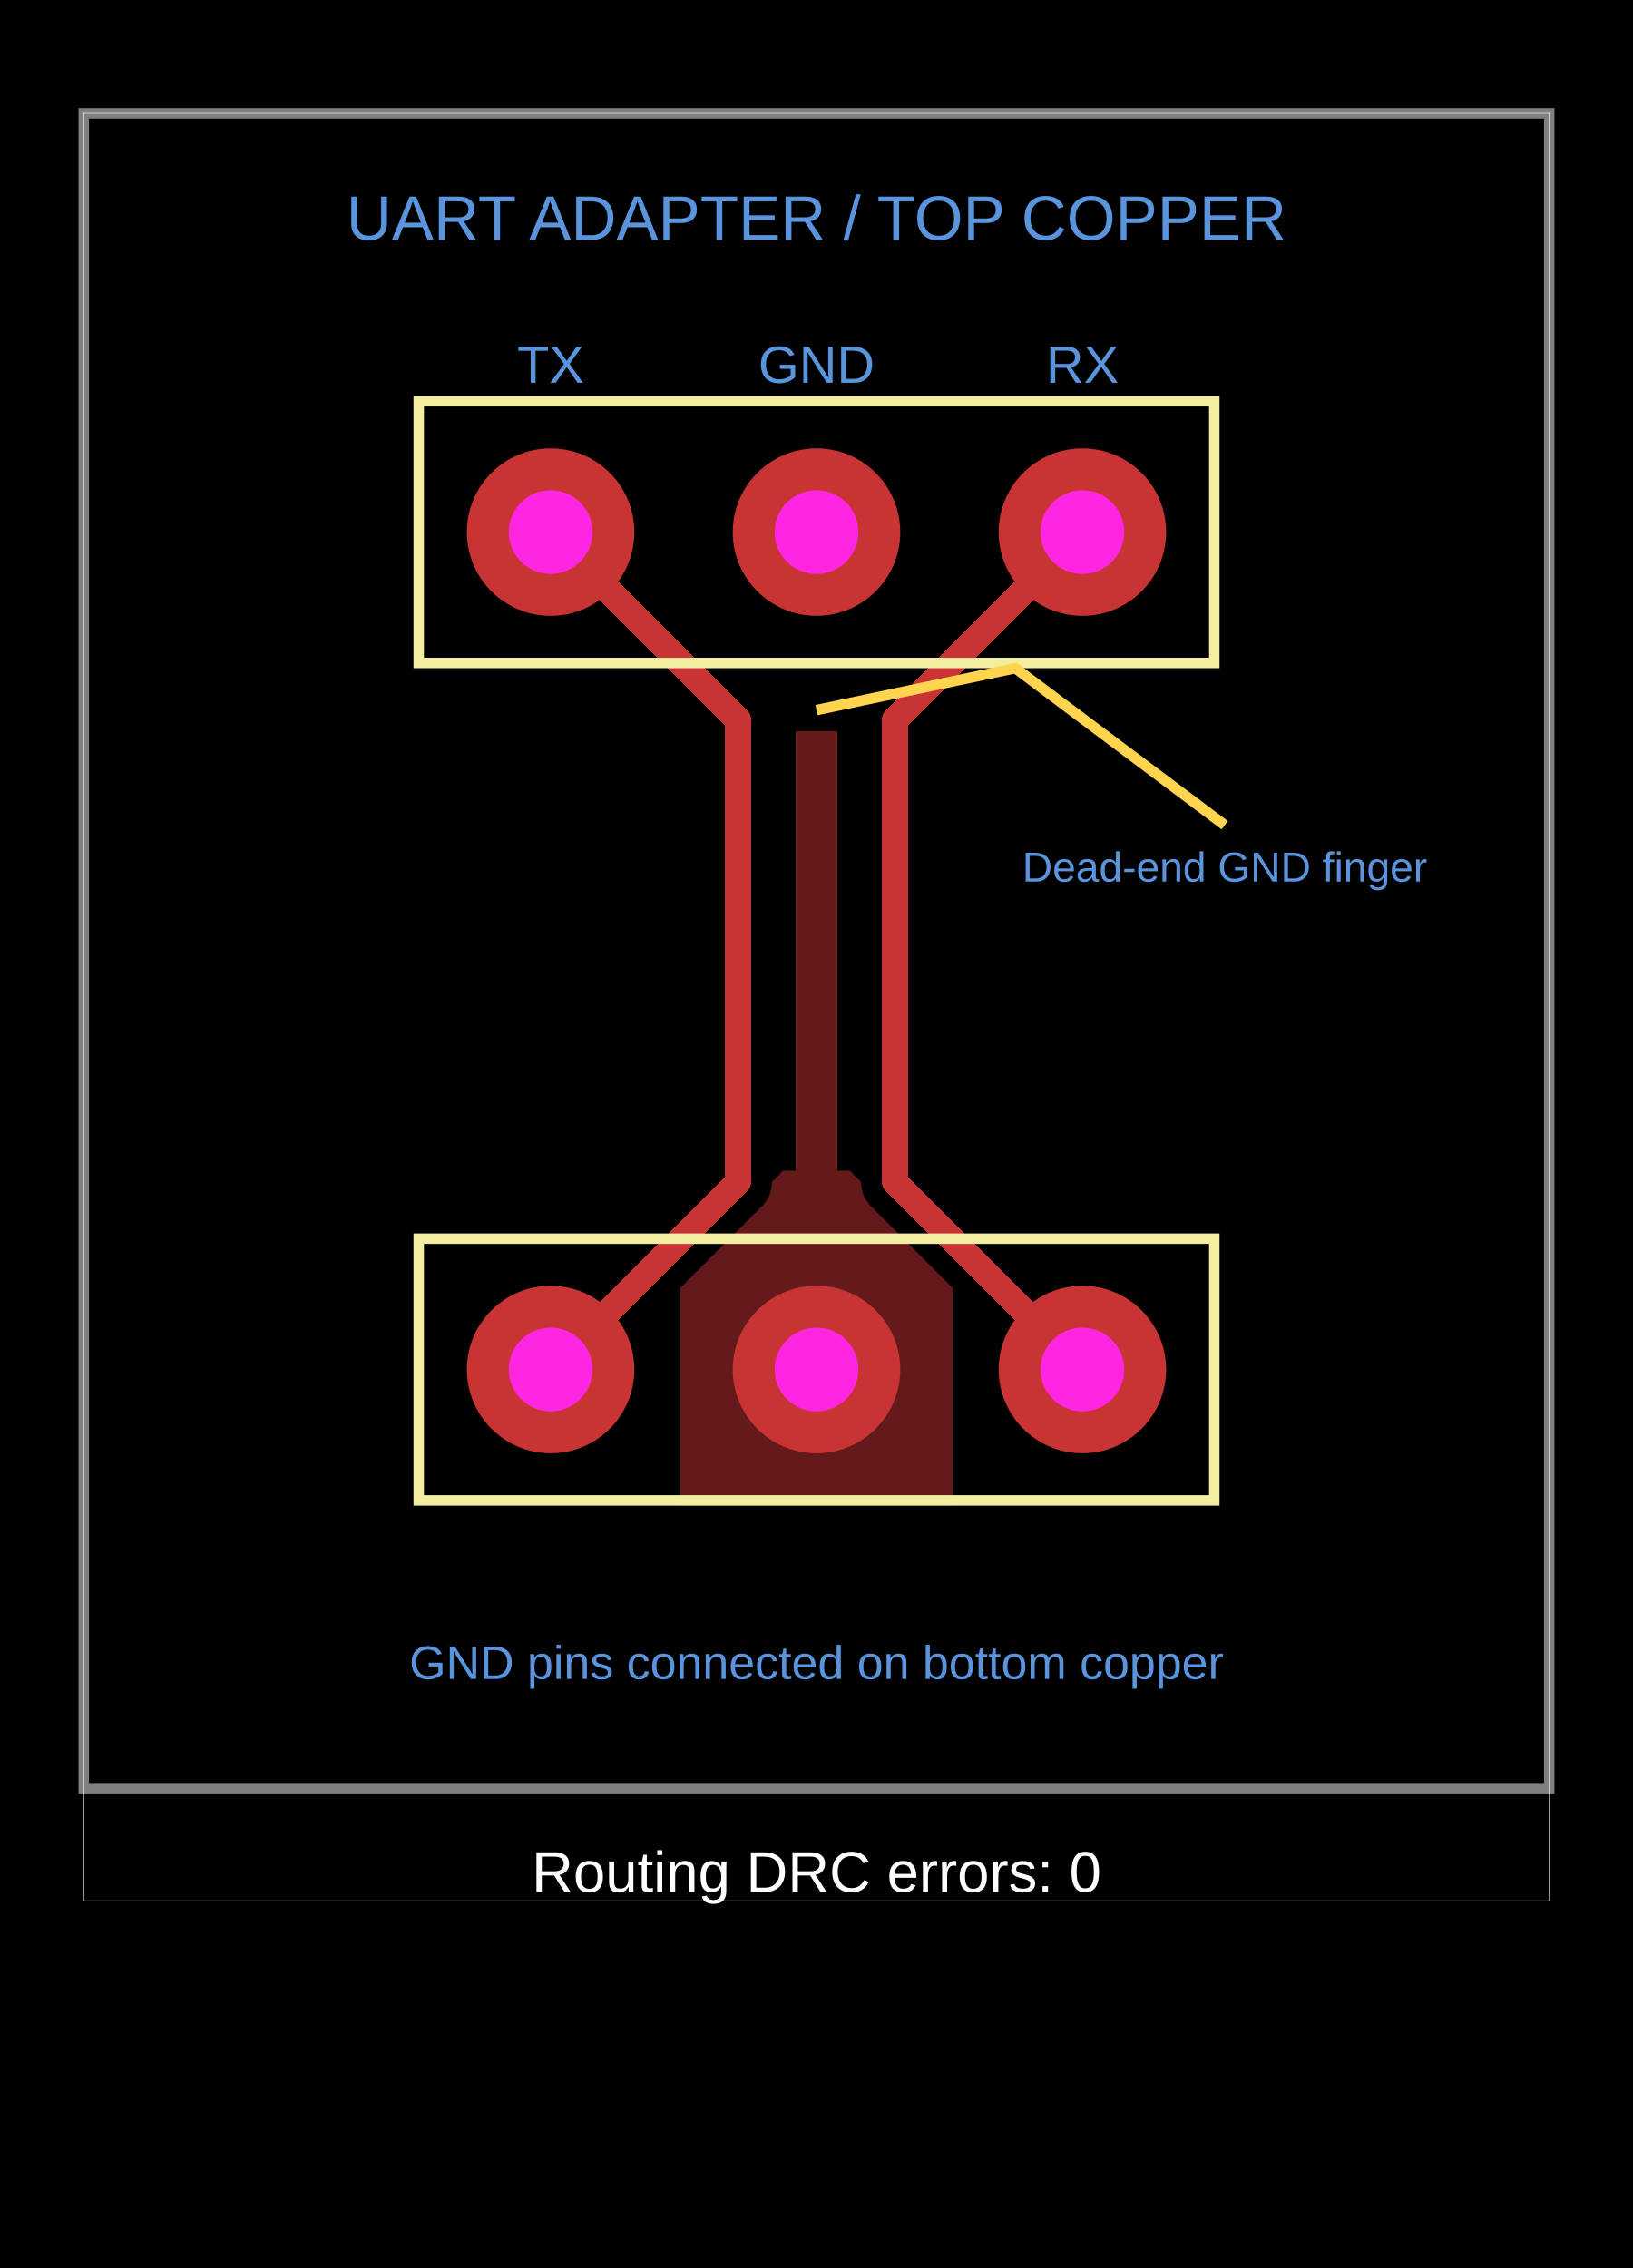
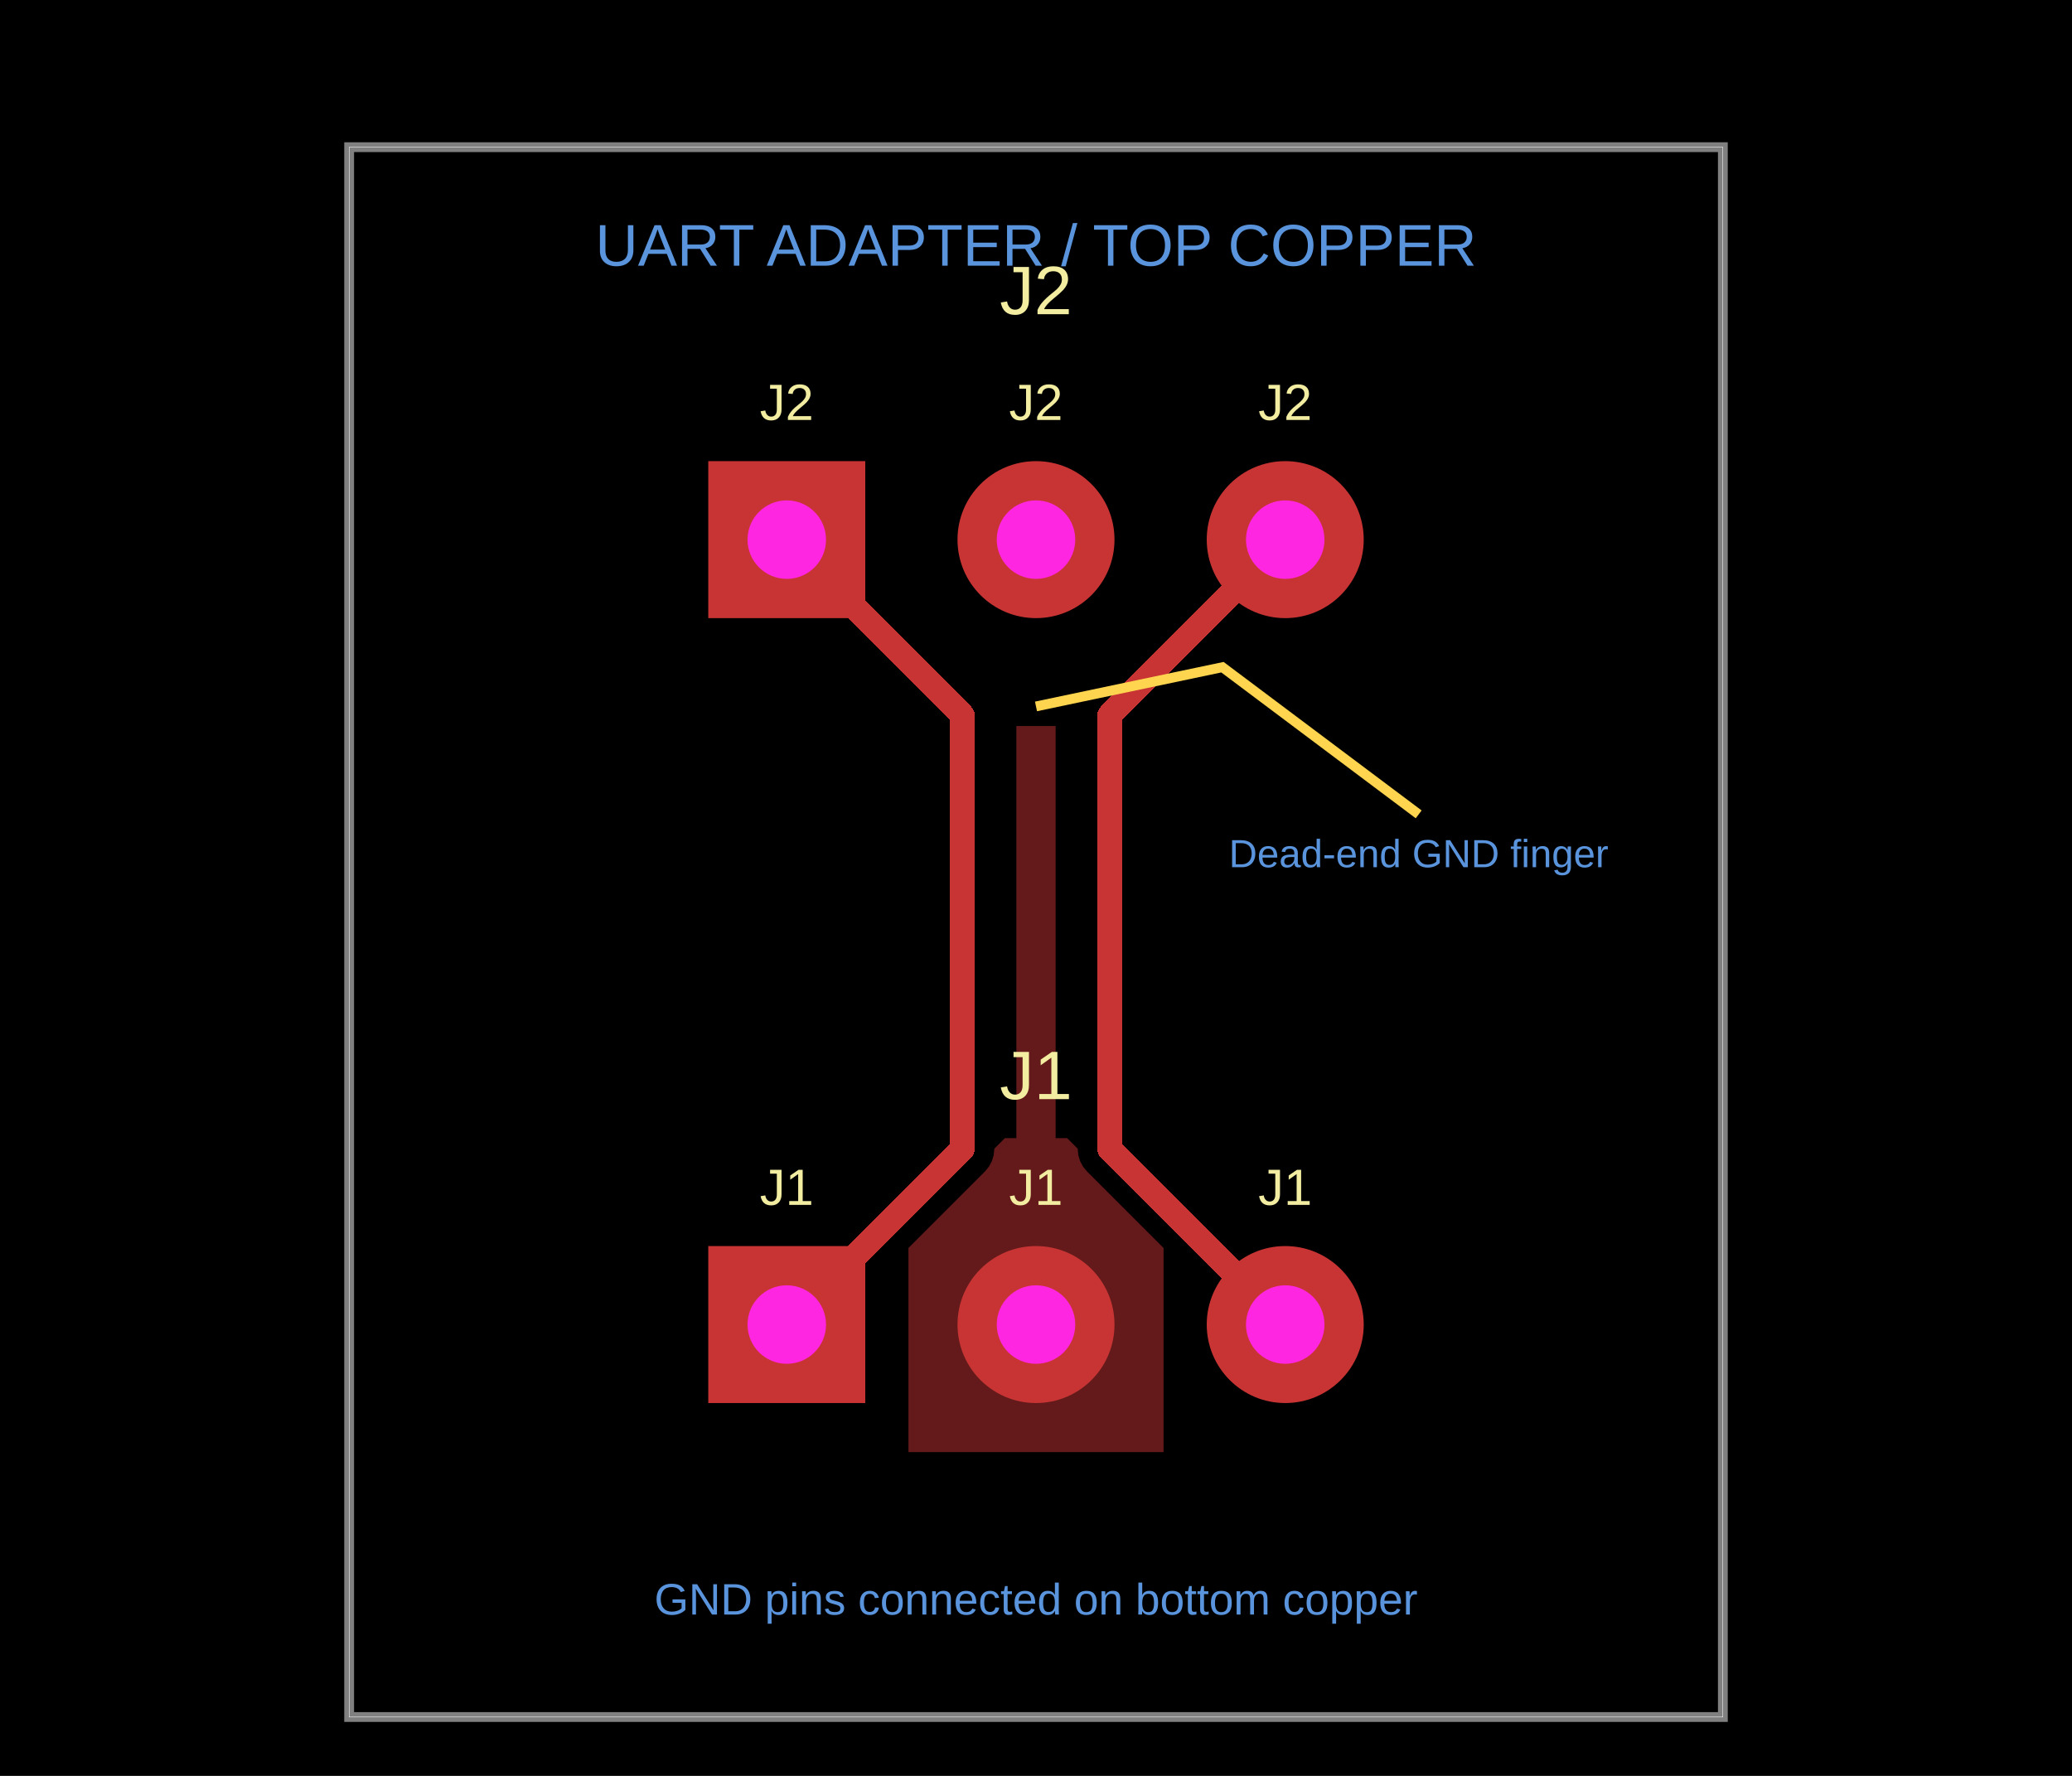
- <svg xmlns="http://www.w3.org/2000/svg" width="900" height="1250" data-software-used-string="@tscircuit/core@0.0.2142">
+ <svg xmlns="http://www.w3.org/2000/svg" width="1400" height="1200" data-software-used-string="@tscircuit/core@0.0.2142">
  <style />
  <defs class="copper-pour-trace-mask-defs">
-     <mask id="copper-pour-trace-mask-top" maskUnits="userSpaceOnUse" x="0" y="0" width="900" height="1250">
-       <rect x="0" y="0" width="900" height="1250" fill="#fff" />
-       <path d="M 375 829.808 L 375 709.786 L 419.989 664.797 L 422.321 661.955 L 424.054 658.714 L 425.12 655.196 L 425.481 651.538 L 425.481 651.414 L 431.702 645.192 L 438.462 645.192 L 438.462 633.654 L 438.462 402.885 L 461.538 402.885 L 461.538 622.115 L 461.538 645.192 L 468.298 645.192 L 474.519 651.414 L 474.519 651.538 L 474.88 655.196 L 475.946 658.714 L 477.679 661.955 L 480.011 664.797 L 525 709.786 L 525 829.808 L 375 829.808 Z" fill-rule="evenodd" fill="#000" />
+     <mask id="copper-pour-trace-mask-top" maskUnits="userSpaceOnUse" x="0" y="0" width="1400" height="1200">
+       <rect x="0" y="0" width="1400" height="1200" fill="#fff" />
+       <path d="M 613.812 981.215 L 613.812 843.29 L 665.512 791.59 L 668.192 788.324 L 670.183 784.599 L 671.409 780.557 L 671.823 776.354 L 671.823 776.211 L 678.973 769.061 L 686.74 769.061 L 686.74 755.801 L 686.74 490.608 L 713.26 490.608 L 713.26 742.541 L 713.26 769.061 L 721.027 769.061 L 728.177 776.211 L 728.177 776.354 L 728.591 780.557 L 729.817 784.599 L 731.808 788.324 L 734.488 791.59 L 786.188 843.29 L 786.188 981.215 L 613.812 981.215 Z" fill-rule="evenodd" fill="#000" />
    </mask>
  </defs>
-   <rect class="boundary" x="0" y="0" fill="#000" width="900" height="1250" data-type="pcb_background" data-pcb-layer="global" />
-   <rect class="pcb-boundary" fill="none" stroke="#fff" stroke-width="0.3" x="46.154" y="62.5" width="807.692" height="985.096" data-type="pcb_boundary" data-pcb-layer="global" />
-   <path class="pcb-board" d="M 46.154 985.577 L 853.846 985.577 L 853.846 62.5 L 46.154 62.5 Z" fill="none" stroke="rgba(255, 255, 255, 0.5)" stroke-width="5.769" data-type="pcb_board" data-pcb-layer="board" />
+   <rect class="boundary" x="0" y="0" fill="#000" width="1400" height="1200" data-type="pcb_background" data-pcb-layer="global" />
+   <rect class="pcb-boundary" fill="none" stroke="#fff" stroke-width="0.3" x="235.912" y="99.448" width="928.177" height="1060.773" data-type="pcb_boundary" data-pcb-layer="global" />
+   <path class="pcb-board" d="M 235.912 1160.221 L 1164.088 1160.221 L 1164.088 99.448 L 235.912 99.448 Z" fill="none" stroke="rgba(255, 255, 255, 0.5)" stroke-width="6.63" data-type="pcb_board" data-pcb-layer="board" />
  <g class="pcb-trace-mask-group" mask="url(#copper-pour-trace-mask-top)">
-     <path class="pcb-trace" stroke="rgb(200, 52, 52)" fill="none" stroke-width="14.423" stroke-linecap="round" stroke-linejoin="round" shape-rendering="crispEdges" data-type="pcb_trace" data-pcb-layer="top" d="M 303.462 754.808 L 406.731 651.538 M 406.731 651.538 L 406.731 396.538 M 406.731 396.538 L 303.462 293.269 M 596.538 754.808 L 493.269 651.538 M 493.269 651.538 L 493.269 396.538 M 493.269 396.538 L 596.538 293.269" />
+     <path class="pcb-trace" stroke="rgb(200, 52, 52)" fill="none" stroke-width="16.575" stroke-linecap="round" stroke-linejoin="round" shape-rendering="crispEdges" data-type="pcb_trace" data-pcb-layer="top" d="M 531.602 895.028 L 650.276 776.354 M 650.276 776.354 L 650.276 483.315 M 650.276 483.315 L 531.602 364.641 M 868.398 895.028 L 749.724 776.354 M 749.724 776.354 L 749.724 483.315 M 749.724 483.315 L 868.398 364.641" />
  </g>
-   <path class="pcb-copper-pour pcb-copper-pour-brep" d="M 375 829.808 L 375 709.786 L 419.989 664.797 L 422.321 661.955 L 424.054 658.714 L 425.12 655.196 L 425.481 651.538 L 425.481 651.414 L 431.702 645.192 L 438.462 645.192 L 438.462 633.654 L 438.462 402.885 L 461.538 402.885 L 461.538 622.115 L 461.538 645.192 L 468.298 645.192 L 474.519 651.414 L 474.519 651.538 L 474.88 655.196 L 475.946 658.714 L 477.679 661.955 L 480.011 664.797 L 525 709.786 L 525 829.808 L 375 829.808 Z" fill-rule="evenodd" fill="rgb(200, 52, 52)" fill-opacity="0.5" data-type="pcb_copper_pour" data-pcb-layer="top" />
-   <rect x="230.769" y="682.692" width="438.462" height="144.231" class="pcb-silkscreen-rect pcb-silkscreen-top" data-pcb-silkscreen-rect-id="pcb_silkscreen_rect_0" data-type="pcb_silkscreen_rect" data-pcb-layer="top" fill="none" stroke="#f2eda1" stroke-width="5.769" />
-   <rect x="230.769" y="221.154" width="438.462" height="144.231" class="pcb-silkscreen-rect pcb-silkscreen-top" data-pcb-silkscreen-rect-id="pcb_silkscreen_rect_1" data-type="pcb_silkscreen_rect" data-pcb-layer="top" fill="none" stroke="#f2eda1" stroke-width="5.769" />
+   <path class="pcb-copper-pour pcb-copper-pour-brep" d="M 613.812 981.215 L 613.812 843.29 L 665.512 791.59 L 668.192 788.324 L 670.183 784.599 L 671.409 780.557 L 671.823 776.354 L 671.823 776.211 L 678.973 769.061 L 686.74 769.061 L 686.74 755.801 L 686.74 490.608 L 713.26 490.608 L 713.26 742.541 L 713.26 769.061 L 721.027 769.061 L 728.177 776.211 L 728.177 776.354 L 728.591 780.557 L 729.817 784.599 L 731.808 788.324 L 734.488 791.59 L 786.188 843.29 L 786.188 981.215 L 613.812 981.215 Z" fill-rule="evenodd" fill="rgb(200, 52, 52)" fill-opacity="0.5" data-type="pcb_copper_pour" data-pcb-layer="top" />
+   <text x="0" y="0" dx="0" dy="0" fill="#f2eda1" font-family="Arial, sans-serif" font-size="34.475" text-anchor="middle" dominant-baseline="central" transform="matrix(1,0,0,1,531.6022,802.2099)" class="pcb-silkscreen-text pcb-silkscreen-top" data-pcb-silkscreen-text-id="pcb_silkscreen_text_0" stroke="none" data-type="pcb_silkscreen_text" data-pcb-layer="top">J1</text>
+   <text x="0" y="0" dx="0" dy="0" fill="#f2eda1" font-family="Arial, sans-serif" font-size="34.475" text-anchor="middle" dominant-baseline="central" transform="matrix(1,0,0,1,700,802.2099)" class="pcb-silkscreen-text pcb-silkscreen-top" data-pcb-silkscreen-text-id="pcb_silkscreen_text_1" stroke="none" data-type="pcb_silkscreen_text" data-pcb-layer="top">J1</text>
+   <text x="0" y="0" dx="0" dy="0" fill="#f2eda1" font-family="Arial, sans-serif" font-size="34.475" text-anchor="middle" dominant-baseline="central" transform="matrix(1,0,0,1,868.3978,802.2099)" class="pcb-silkscreen-text pcb-silkscreen-top" data-pcb-silkscreen-text-id="pcb_silkscreen_text_2" stroke="none" data-type="pcb_silkscreen_text" data-pcb-layer="top">J1</text>
+   <text x="0" y="0" dx="0" dy="0" fill="#f2eda1" font-family="Arial, sans-serif" font-size="46.409" text-anchor="middle" dominant-baseline="central" transform="matrix(1,0,0,1,700,726.6298)" class="pcb-silkscreen-text pcb-silkscreen-top" data-pcb-silkscreen-text-id="pcb_silkscreen_text_3" stroke="none" data-type="pcb_silkscreen_text" data-pcb-layer="top">J1</text>
+   <text x="0" y="0" dx="0" dy="0" fill="#f2eda1" font-family="Arial, sans-serif" font-size="34.475" text-anchor="middle" dominant-baseline="central" transform="matrix(1,0,0,1,531.6022,271.8232)" class="pcb-silkscreen-text pcb-silkscreen-top" data-pcb-silkscreen-text-id="pcb_silkscreen_text_4" stroke="none" data-type="pcb_silkscreen_text" data-pcb-layer="top">J2</text>
+   <text x="0" y="0" dx="0" dy="0" fill="#f2eda1" font-family="Arial, sans-serif" font-size="34.475" text-anchor="middle" dominant-baseline="central" transform="matrix(1,0,0,1,700,271.8232)" class="pcb-silkscreen-text pcb-silkscreen-top" data-pcb-silkscreen-text-id="pcb_silkscreen_text_5" stroke="none" data-type="pcb_silkscreen_text" data-pcb-layer="top">J2</text>
+   <text x="0" y="0" dx="0" dy="0" fill="#f2eda1" font-family="Arial, sans-serif" font-size="34.475" text-anchor="middle" dominant-baseline="central" transform="matrix(1,0,0,1,868.3978,271.8232)" class="pcb-silkscreen-text pcb-silkscreen-top" data-pcb-silkscreen-text-id="pcb_silkscreen_text_6" stroke="none" data-type="pcb_silkscreen_text" data-pcb-layer="top">J2</text>
+   <text x="0" y="0" dx="0" dy="0" fill="#f2eda1" font-family="Arial, sans-serif" font-size="46.409" text-anchor="middle" dominant-baseline="central" transform="matrix(1,0,0,1,700,196.2431)" class="pcb-silkscreen-text pcb-silkscreen-top" data-pcb-silkscreen-text-id="pcb_silkscreen_text_7" stroke="none" data-type="pcb_silkscreen_text" data-pcb-layer="top">J2</text>
  <g data-type="pcb_plated_hole" data-pcb-layer="through" data-pad-name="J1.TX">
-     <circle class="pcb-hole-outer" fill="rgb(200, 52, 52)" cx="303.462" cy="754.808" r="46.154" data-type="pcb_plated_hole" data-pcb-layer="top" />
-     <circle class="pcb-hole-inner" fill="#FF26E2" cx="303.462" cy="754.808" r="23.077" data-type="pcb_plated_hole_drill" data-pcb-layer="drill" />
+     <rect class="pcb-hole-outer-pad" fill="rgb(200, 52, 52)" x="478.564" y="841.989" width="106.077" height="106.077" data-type="pcb_plated_hole" data-pcb-layer="top" />
+     <circle class="pcb-hole-inner" fill="#FF26E2" cx="531.602" cy="895.028" r="26.519" data-type="pcb_plated_hole_drill" data-pcb-layer="drill" />
  </g>
  <g data-type="pcb_plated_hole" data-pcb-layer="through" data-pad-name="J1.GND" data-pad-net-name="GND">
-     <circle class="pcb-hole-outer" fill="rgb(200, 52, 52)" cx="450" cy="754.808" r="46.154" data-type="pcb_plated_hole" data-pcb-layer="top" />
-     <circle class="pcb-hole-inner" fill="#FF26E2" cx="450" cy="754.808" r="23.077" data-type="pcb_plated_hole_drill" data-pcb-layer="drill" />
+     <circle class="pcb-hole-outer" fill="rgb(200, 52, 52)" cx="700" cy="895.028" r="53.039" data-type="pcb_plated_hole" data-pcb-layer="top" />
+     <circle class="pcb-hole-inner" fill="#FF26E2" cx="700" cy="895.028" r="26.519" data-type="pcb_plated_hole_drill" data-pcb-layer="drill" />
  </g>
  <g data-type="pcb_plated_hole" data-pcb-layer="through" data-pad-name="J1.RX">
-     <circle class="pcb-hole-outer" fill="rgb(200, 52, 52)" cx="596.538" cy="754.808" r="46.154" data-type="pcb_plated_hole" data-pcb-layer="top" />
-     <circle class="pcb-hole-inner" fill="#FF26E2" cx="596.538" cy="754.808" r="23.077" data-type="pcb_plated_hole_drill" data-pcb-layer="drill" />
+     <circle class="pcb-hole-outer" fill="rgb(200, 52, 52)" cx="868.398" cy="895.028" r="53.039" data-type="pcb_plated_hole" data-pcb-layer="top" />
+     <circle class="pcb-hole-inner" fill="#FF26E2" cx="868.398" cy="895.028" r="26.519" data-type="pcb_plated_hole_drill" data-pcb-layer="drill" />
  </g>
  <g data-type="pcb_plated_hole" data-pcb-layer="through" data-pad-name="J2.TX">
-     <circle class="pcb-hole-outer" fill="rgb(200, 52, 52)" cx="303.462" cy="293.269" r="46.154" data-type="pcb_plated_hole" data-pcb-layer="top" />
-     <circle class="pcb-hole-inner" fill="#FF26E2" cx="303.462" cy="293.269" r="23.077" data-type="pcb_plated_hole_drill" data-pcb-layer="drill" />
+     <rect class="pcb-hole-outer-pad" fill="rgb(200, 52, 52)" x="478.564" y="311.602" width="106.077" height="106.077" data-type="pcb_plated_hole" data-pcb-layer="top" />
+     <circle class="pcb-hole-inner" fill="#FF26E2" cx="531.602" cy="364.641" r="26.519" data-type="pcb_plated_hole_drill" data-pcb-layer="drill" />
  </g>
  <g data-type="pcb_plated_hole" data-pcb-layer="through" data-pad-name="J2.GND" data-pad-net-name="GND">
-     <circle class="pcb-hole-outer" fill="rgb(200, 52, 52)" cx="450" cy="293.269" r="46.154" data-type="pcb_plated_hole" data-pcb-layer="top" />
-     <circle class="pcb-hole-inner" fill="#FF26E2" cx="450" cy="293.269" r="23.077" data-type="pcb_plated_hole_drill" data-pcb-layer="drill" />
+     <circle class="pcb-hole-outer" fill="rgb(200, 52, 52)" cx="700" cy="364.641" r="53.039" data-type="pcb_plated_hole" data-pcb-layer="top" />
+     <circle class="pcb-hole-inner" fill="#FF26E2" cx="700" cy="364.641" r="26.519" data-type="pcb_plated_hole_drill" data-pcb-layer="drill" />
  </g>
  <g data-type="pcb_plated_hole" data-pcb-layer="through" data-pad-name="J2.RX">
-     <circle class="pcb-hole-outer" fill="rgb(200, 52, 52)" cx="596.538" cy="293.269" r="46.154" data-type="pcb_plated_hole" data-pcb-layer="top" />
-     <circle class="pcb-hole-inner" fill="#FF26E2" cx="596.538" cy="293.269" r="23.077" data-type="pcb_plated_hole_drill" data-pcb-layer="drill" />
+     <circle class="pcb-hole-outer" fill="rgb(200, 52, 52)" cx="868.398" cy="364.641" r="53.039" data-type="pcb_plated_hole" data-pcb-layer="top" />
+     <circle class="pcb-hole-inner" fill="#FF26E2" cx="868.398" cy="364.641" r="26.519" data-type="pcb_plated_hole_drill" data-pcb-layer="drill" />
  </g>
-   <text x="450" y="120.192" fill="rgb(89, 148, 220)" font-family="Arial, sans-serif" font-size="34.615" text-anchor="middle" dominant-baseline="central" class="pcb-note-text" data-type="pcb_note_text" data-pcb-note-text-id="pcb_note_text_0" data-pcb-layer="overlay">UART ADAPTER / TOP COPPER</text>
-   <text x="303.462" y="200.962" fill="rgb(89, 148, 220)" font-family="Arial, sans-serif" font-size="28.846" text-anchor="middle" dominant-baseline="central" class="pcb-note-text" data-type="pcb_note_text" data-pcb-note-text-id="pcb_note_text_1" data-pcb-layer="overlay">TX</text>
-   <text x="450" y="200.962" fill="rgb(89, 148, 220)" font-family="Arial, sans-serif" font-size="28.846" text-anchor="middle" dominant-baseline="central" class="pcb-note-text" data-type="pcb_note_text" data-pcb-note-text-id="pcb_note_text_2" data-pcb-layer="overlay">GND</text>
-   <text x="596.538" y="200.962" fill="rgb(89, 148, 220)" font-family="Arial, sans-serif" font-size="28.846" text-anchor="middle" dominant-baseline="central" class="pcb-note-text" data-type="pcb_note_text" data-pcb-note-text-id="pcb_note_text_3" data-pcb-layer="overlay">RX</text>
-   <text x="675" y="477.885" fill="rgb(89, 148, 220)" font-family="Arial, sans-serif" font-size="23.077" text-anchor="middle" dominant-baseline="central" class="pcb-note-text" data-type="pcb_note_text" data-pcb-note-text-id="pcb_note_text_4" data-pcb-layer="overlay">Dead-end GND finger</text>
-   <path d="M 675 454.808 L 559.615 368.269 L 450 391.346" stroke="#ffd54f" fill="none" stroke-width="5.769" class="pcb-note-path" data-type="pcb_note_path" data-pcb-note-path-id="pcb_note_path_0" data-pcb-layer="overlay" />
-   <text x="450" y="916.346" fill="rgb(89, 148, 220)" font-family="Arial, sans-serif" font-size="25.962" text-anchor="middle" dominant-baseline="central" class="pcb-note-text" data-type="pcb_note_text" data-pcb-note-text-id="pcb_note_text_5" data-pcb-layer="overlay">GND pins connected on bottom copper</text>
-   <text x="450" y="1031.731" fill="white" font-family="Arial, sans-serif" font-size="31.731" text-anchor="middle" dominant-baseline="central" class="pcb-note-text" data-type="pcb_note_text" data-pcb-note-text-id="pcb_note_text_6" data-pcb-layer="overlay">Routing DRC errors: 0</text>
+   <text x="700" y="165.746" fill="rgb(89, 148, 220)" font-family="Arial, sans-serif" font-size="39.779" text-anchor="middle" dominant-baseline="central" class="pcb-note-text" data-type="pcb_note_text" data-pcb-note-text-id="pcb_note_text_0" data-pcb-layer="overlay">UART ADAPTER / TOP COPPER</text>
+   <text x="958.564" y="576.796" fill="rgb(89, 148, 220)" font-family="Arial, sans-serif" font-size="26.519" text-anchor="middle" dominant-baseline="central" class="pcb-note-text" data-type="pcb_note_text" data-pcb-note-text-id="pcb_note_text_1" data-pcb-layer="overlay">Dead-end GND finger</text>
+   <path d="M 958.564 550.276 L 825.967 450.829 L 700 477.348" stroke="#ffd54f" fill="none" stroke-width="6.63" class="pcb-note-path" data-type="pcb_note_path" data-pcb-note-path-id="pcb_note_path_0" data-pcb-layer="overlay" />
+   <text x="700" y="1080.663" fill="rgb(89, 148, 220)" font-family="Arial, sans-serif" font-size="29.834" text-anchor="middle" dominant-baseline="central" class="pcb-note-text" data-type="pcb_note_text" data-pcb-note-text-id="pcb_note_text_2" data-pcb-layer="overlay">GND pins connected on bottom copper</text>
</svg>
